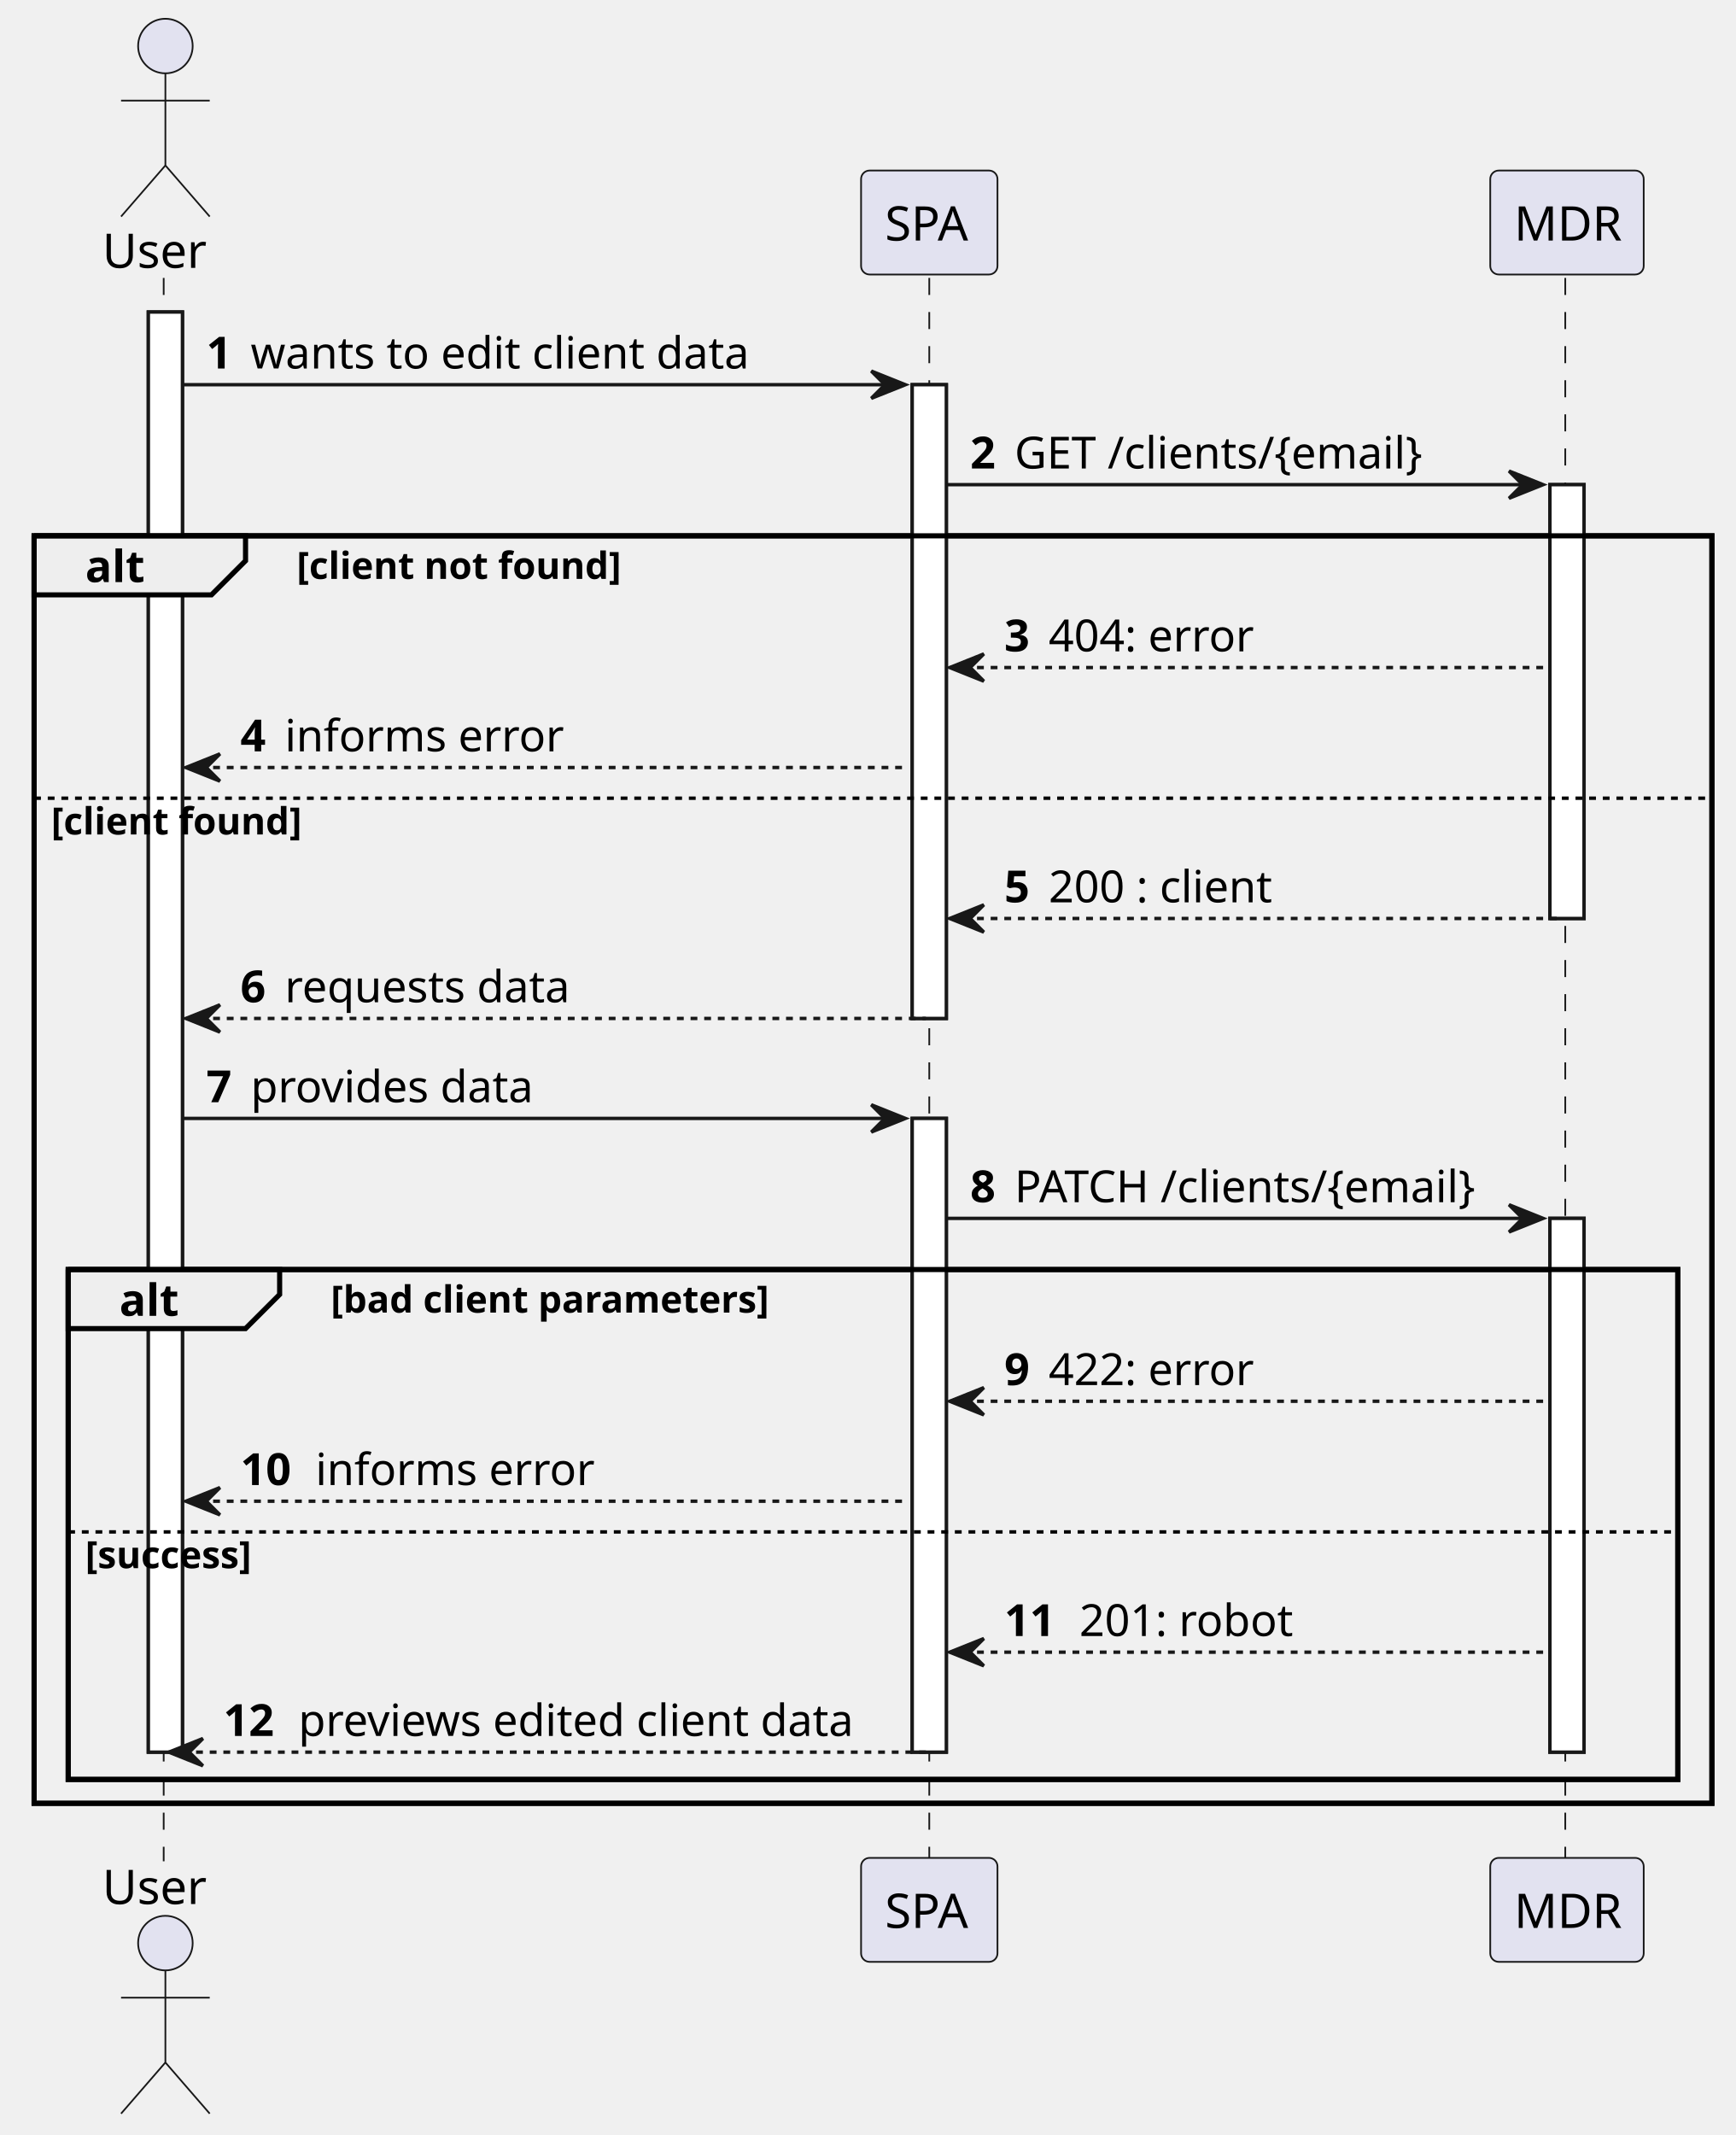
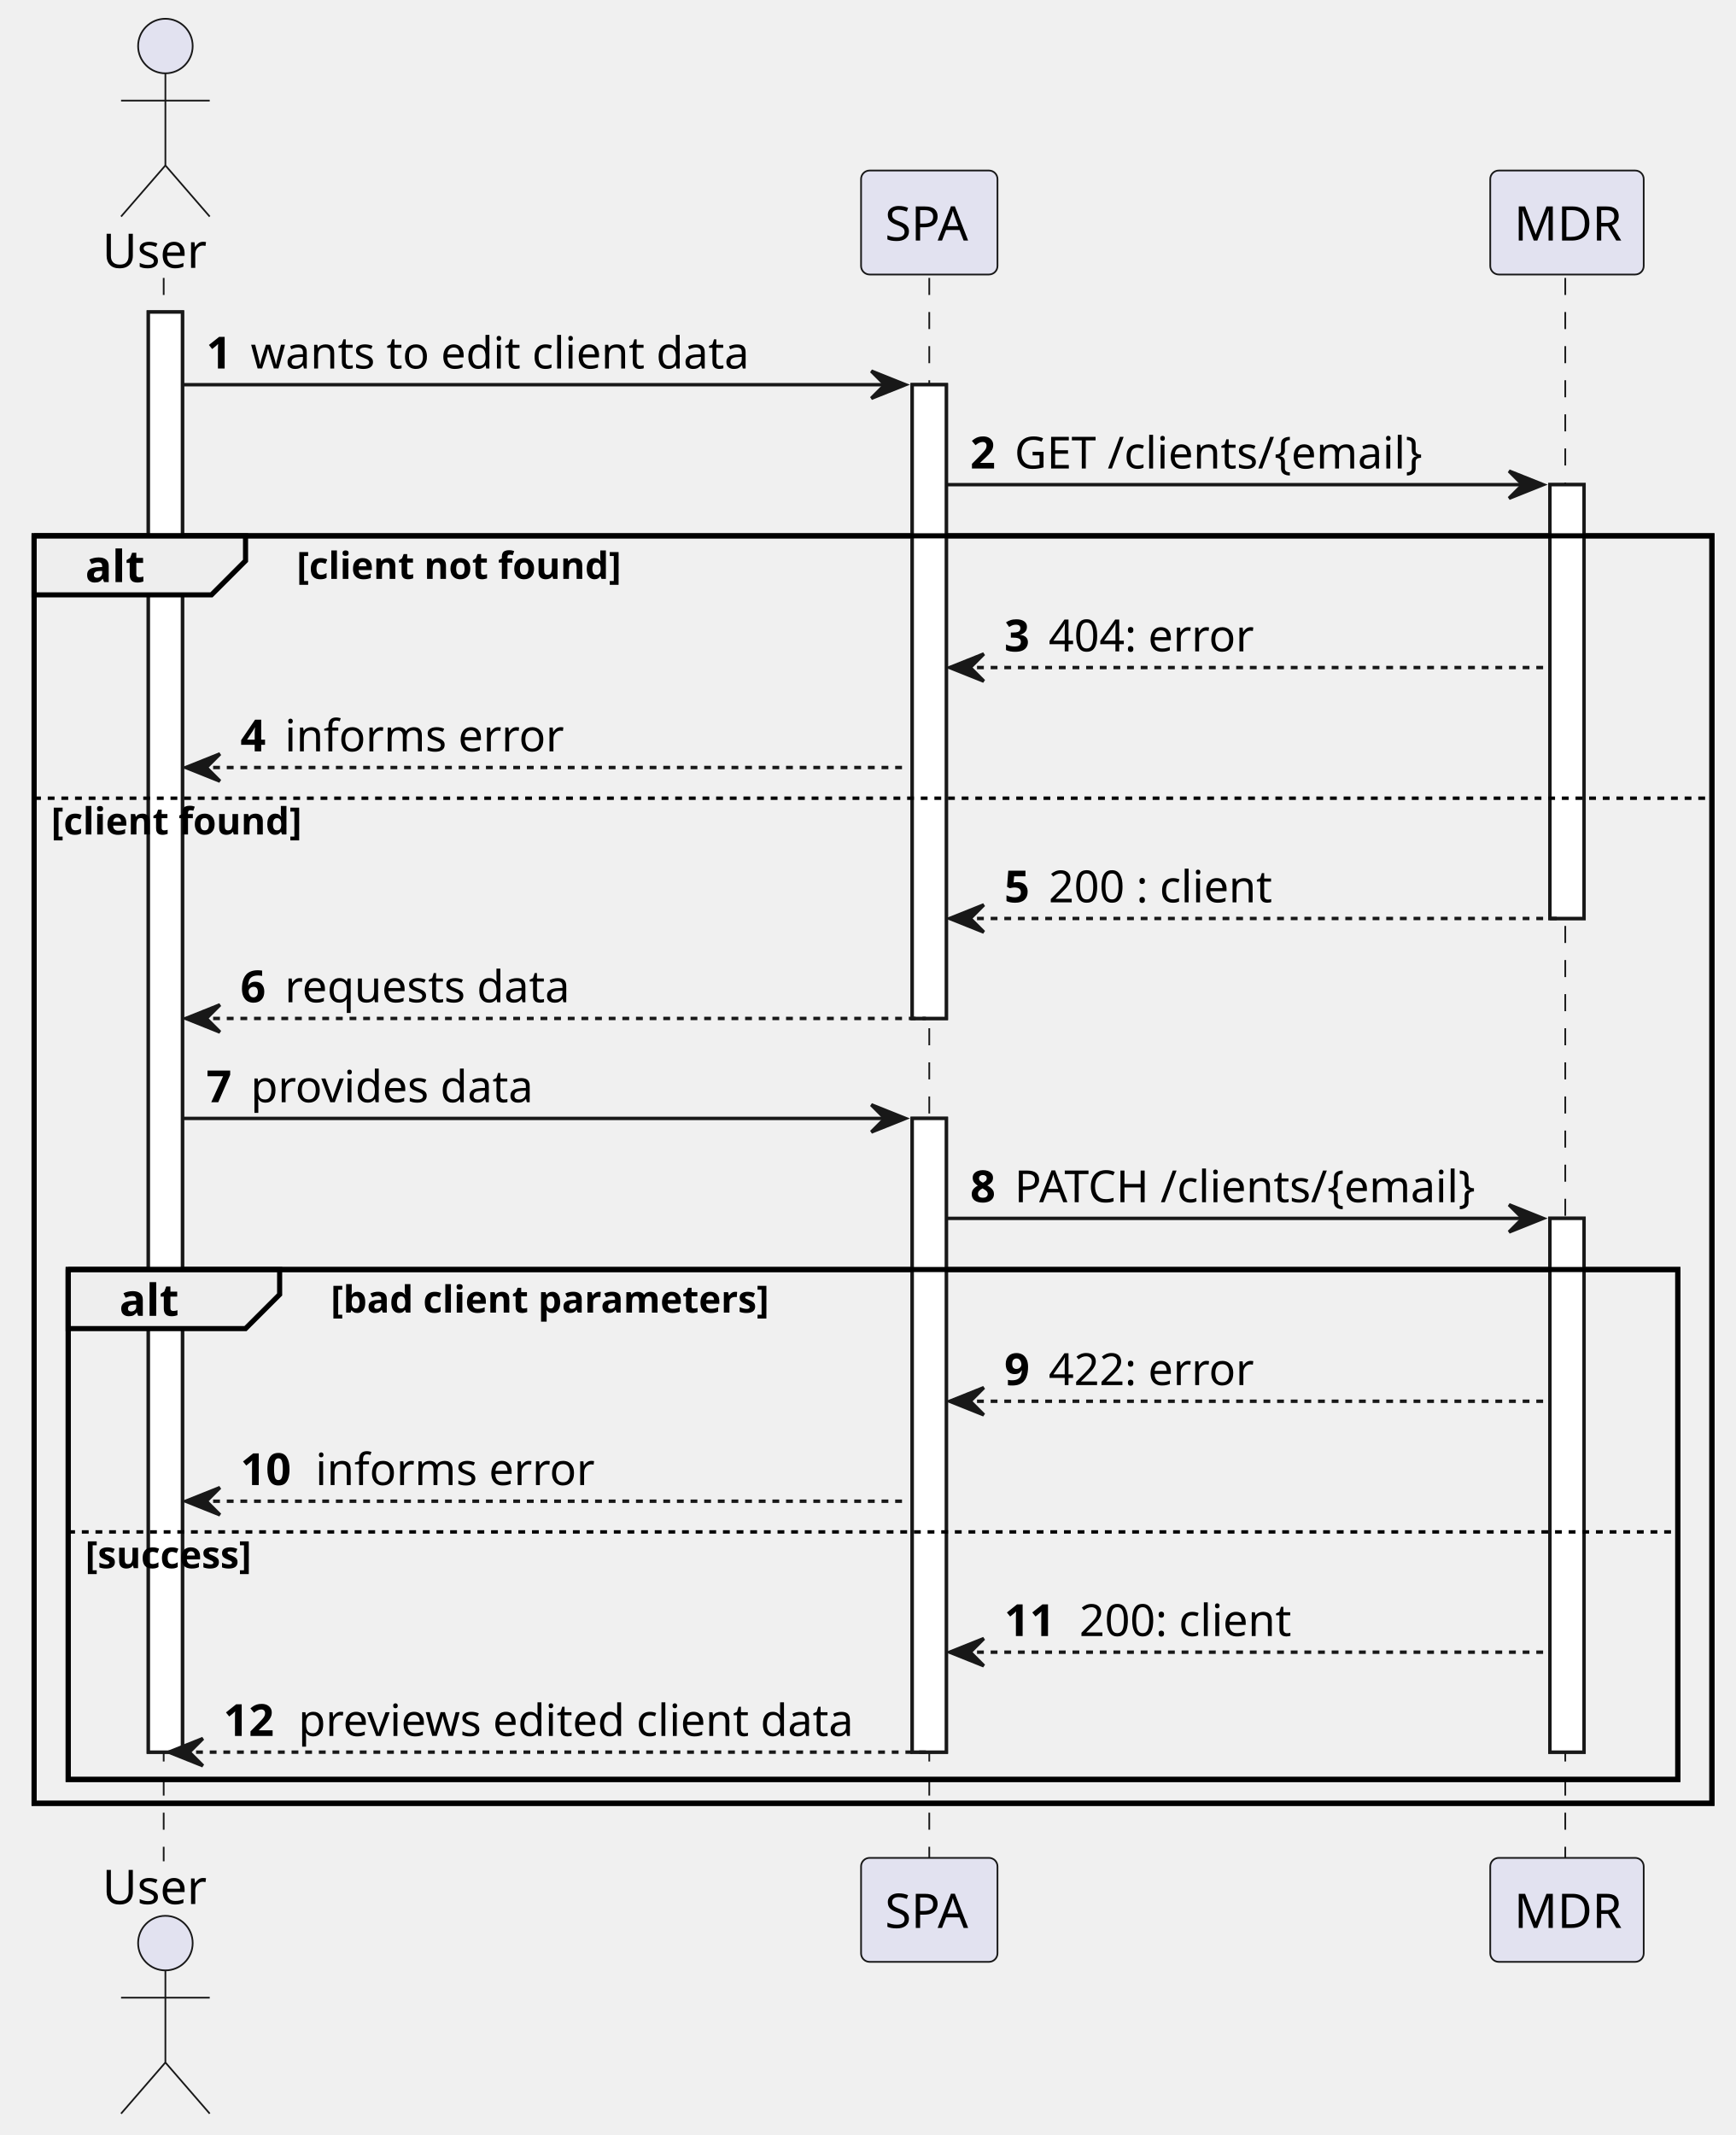
<svg xmlns="http://www.w3.org/2000/svg" contentStyleType="text/css" height="626px" preserveAspectRatio="none" style="width:509px;height:626px;background:#FFFFFF;" version="1.1" viewBox="0 0 509 626" width="509px" zoomAndPan="magnify">
  <defs />
  <g>
    <rect fill="#FFFFFF" height="422.258" style="stroke:#181818;stroke-width:1.0;" width="10" x="43.5" y="91.488" />
    <rect fill="#FFFFFF" height="185.818" style="stroke:#181818;stroke-width:1.0;" width="10" x="267.5" y="112.799" />
    <rect fill="#FFFFFF" height="185.818" style="stroke:#181818;stroke-width:1.0;" width="10" x="267.5" y="327.928" />
    <rect fill="#FFFFFF" height="127.197" style="stroke:#181818;stroke-width:1.0;" width="10" x="454.5" y="142.109" />
    <rect fill="#FFFFFF" height="156.508" style="stroke:#181818;stroke-width:1.0;" width="10" x="454.5" y="357.238" />
    <rect fill="none" height="371.637" style="stroke:#000000;stroke-width:1.5;" width="492" x="10" y="157.109" />
    <rect fill="none" height="149.508" style="stroke:#000000;stroke-width:1.5;" width="472" x="20" y="372.238" />
    <line style="stroke:#181818;stroke-width:0.5;stroke-dasharray:5.0,5.0;" x1="48" x2="48" y1="81.488" y2="545.746" />
    <line style="stroke:#181818;stroke-width:0.5;stroke-dasharray:5.0,5.0;" x1="272.5" x2="272.5" y1="81.488" y2="545.746" />
    <line style="stroke:#181818;stroke-width:0.5;stroke-dasharray:5.0,5.0;" x1="459" x2="459" y1="81.488" y2="545.746" />
    <text fill="#000000" font-family="sans-serif" font-size="14" lengthAdjust="spacing" textLength="31" x="30" y="78.535">User</text>
    <ellipse cx="48.5" cy="13.5" fill="#E2E2F0" rx="8" ry="8" style="stroke:#181818;stroke-width:0.5;" />
    <path d="M48.5,21.5 L48.5,48.5 M35.5,29.5 L61.5,29.5 M48.5,48.5 L35.5,63.5 M48.5,48.5 L61.5,63.5 " fill="none" style="stroke:#181818;stroke-width:0.5;" />
    <text fill="#000000" font-family="sans-serif" font-size="14" lengthAdjust="spacing" textLength="31" x="30" y="558.281">User</text>
    <ellipse cx="48.5" cy="569.734" fill="#E2E2F0" rx="8" ry="8" style="stroke:#181818;stroke-width:0.5;" />
    <path d="M48.5,577.734 L48.5,604.734 M35.5,585.734 L61.5,585.734 M48.5,604.734 L35.5,619.734 M48.5,604.734 L61.5,619.734 " fill="none" style="stroke:#181818;stroke-width:0.5;" />
    <rect fill="#E2E2F0" height="30.488" rx="2.5" ry="2.5" style="stroke:#181818;stroke-width:0.5;" width="40" x="252.5" y="50" />
    <text fill="#000000" font-family="sans-serif" font-size="14" lengthAdjust="spacing" textLength="26" x="259.5" y="70.535">SPA</text>
    <rect fill="#E2E2F0" height="30.488" rx="2.5" ry="2.5" style="stroke:#181818;stroke-width:0.5;" width="40" x="252.5" y="544.746" />
    <text fill="#000000" font-family="sans-serif" font-size="14" lengthAdjust="spacing" textLength="26" x="259.5" y="565.281">SPA</text>
    <rect fill="#E2E2F0" height="30.488" rx="2.5" ry="2.5" style="stroke:#181818;stroke-width:0.5;" width="45" x="437" y="50" />
    <text fill="#000000" font-family="sans-serif" font-size="14" lengthAdjust="spacing" textLength="31" x="444" y="70.535">MDR</text>
    <rect fill="#E2E2F0" height="30.488" rx="2.5" ry="2.5" style="stroke:#181818;stroke-width:0.5;" width="45" x="437" y="544.746" />
    <text fill="#000000" font-family="sans-serif" font-size="14" lengthAdjust="spacing" textLength="31" x="444" y="565.281">MDR</text>
    <rect fill="#FFFFFF" height="422.258" style="stroke:#181818;stroke-width:1.0;" width="10" x="43.5" y="91.488" />
    <rect fill="#FFFFFF" height="185.818" style="stroke:#181818;stroke-width:1.0;" width="10" x="267.5" y="112.799" />
    <rect fill="#FFFFFF" height="185.818" style="stroke:#181818;stroke-width:1.0;" width="10" x="267.5" y="327.928" />
    <rect fill="#FFFFFF" height="127.197" style="stroke:#181818;stroke-width:1.0;" width="10" x="454.5" y="142.109" />
    <rect fill="#FFFFFF" height="156.508" style="stroke:#181818;stroke-width:1.0;" width="10" x="454.5" y="357.238" />
    <polygon fill="#181818" points="255.5,108.799,265.5,112.799,255.5,116.799,259.5,112.799" style="stroke:#181818;stroke-width:1.0;" />
    <line style="stroke:#181818;stroke-width:1.0;" x1="53.5" x2="261.5" y1="112.799" y2="112.799" />
    <text fill="#000000" font-family="sans-serif" font-size="13" font-weight="bold" lengthAdjust="spacing" textLength="9" x="60.5" y="108.057">1</text>
    <text fill="#000000" font-family="sans-serif" font-size="13" lengthAdjust="spacing" textLength="152" x="73.5" y="108.057">wants to edit client data</text>
    <polygon fill="#181818" points="442.5,138.109,452.5,142.109,442.5,146.109,446.5,142.109" style="stroke:#181818;stroke-width:1.0;" />
    <line style="stroke:#181818;stroke-width:1.0;" x1="277.5" x2="448.5" y1="142.109" y2="142.109" />
    <text fill="#000000" font-family="sans-serif" font-size="13" font-weight="bold" lengthAdjust="spacing" textLength="9" x="284.5" y="137.367">2</text>
    <text fill="#000000" font-family="sans-serif" font-size="13" lengthAdjust="spacing" textLength="126" x="297.5" y="137.367">GET /clients/{email}</text>
    <path d="M10,157.109 L72,157.109 L72,164.42 L62,174.42 L10,174.42 L10,157.109 " fill="#EEEEEE" style="stroke:#000000;stroke-width:1.5;" />
    <rect fill="none" height="371.637" style="stroke:#000000;stroke-width:1.5;" width="492" x="10" y="157.109" />
    <text fill="#000000" font-family="sans-serif" font-size="13" font-weight="bold" lengthAdjust="spacing" textLength="17" x="25" y="170.678">alt</text>
    <text fill="#000000" font-family="sans-serif" font-size="11" font-weight="bold" lengthAdjust="spacing" textLength="98" x="87" y="169.744">[client not found]</text>
    <polygon fill="#181818" points="288.5,191.731,278.5,195.731,288.5,199.731,284.5,195.731" style="stroke:#181818;stroke-width:1.0;" />
    <line style="stroke:#181818;stroke-width:1.0;stroke-dasharray:2.0,2.0;" x1="282.5" x2="453.5" y1="195.731" y2="195.731" />
    <text fill="#000000" font-family="sans-serif" font-size="13" font-weight="bold" lengthAdjust="spacing" textLength="9" x="294.5" y="190.988">3</text>
    <text fill="#000000" font-family="sans-serif" font-size="13" lengthAdjust="spacing" textLength="62" x="307.5" y="190.988">404: error</text>
    <polygon fill="#181818" points="64.5,221.041,54.5,225.041,64.5,229.041,60.5,225.041" style="stroke:#181818;stroke-width:1.0;" />
    <line style="stroke:#181818;stroke-width:1.0;stroke-dasharray:2.0,2.0;" x1="58.5" x2="266.5" y1="225.041" y2="225.041" />
    <text fill="#000000" font-family="sans-serif" font-size="13" font-weight="bold" lengthAdjust="spacing" textLength="9" x="70.5" y="220.299">4</text>
    <text fill="#000000" font-family="sans-serif" font-size="13" lengthAdjust="spacing" textLength="83" x="83.5" y="220.299">informs error</text>
    <line style="stroke:#000000;stroke-width:1.0;stroke-dasharray:2.0,2.0;" x1="10" x2="502" y1="234.041" y2="234.041" />
    <text fill="#000000" font-family="sans-serif" font-size="11" font-weight="bold" lengthAdjust="spacing" textLength="76" x="15" y="244.676">[client found]</text>
    <polygon fill="#181818" points="288.5,265.307,278.5,269.307,288.5,273.307,284.5,269.307" style="stroke:#181818;stroke-width:1.0;" />
    <line style="stroke:#181818;stroke-width:1.0;stroke-dasharray:2.0,2.0;" x1="282.5" x2="458.5" y1="269.307" y2="269.307" />
    <text fill="#000000" font-family="sans-serif" font-size="13" font-weight="bold" lengthAdjust="spacing" textLength="9" x="294.5" y="264.565">5</text>
    <text fill="#000000" font-family="sans-serif" font-size="13" lengthAdjust="spacing" textLength="71" x="307.5" y="264.565">200 : client</text>
    <polygon fill="#181818" points="64.5,294.617,54.5,298.617,64.5,302.617,60.5,298.617" style="stroke:#181818;stroke-width:1.0;" />
    <line style="stroke:#181818;stroke-width:1.0;stroke-dasharray:2.0,2.0;" x1="58.5" x2="271.5" y1="298.617" y2="298.617" />
    <text fill="#000000" font-family="sans-serif" font-size="13" font-weight="bold" lengthAdjust="spacing" textLength="9" x="70.5" y="293.875">6</text>
    <text fill="#000000" font-family="sans-serif" font-size="13" lengthAdjust="spacing" textLength="85" x="83.5" y="293.875">requests data</text>
    <polygon fill="#181818" points="255.5,323.928,265.5,327.928,255.5,331.928,259.5,327.928" style="stroke:#181818;stroke-width:1.0;" />
    <line style="stroke:#181818;stroke-width:1.0;" x1="53.5" x2="261.5" y1="327.928" y2="327.928" />
    <text fill="#000000" font-family="sans-serif" font-size="13" font-weight="bold" lengthAdjust="spacing" textLength="9" x="60.5" y="323.185">7</text>
    <text fill="#000000" font-family="sans-serif" font-size="13" lengthAdjust="spacing" textLength="85" x="73.5" y="323.185">provides data</text>
    <polygon fill="#181818" points="442.5,353.238,452.5,357.238,442.5,361.238,446.5,357.238" style="stroke:#181818;stroke-width:1.0;" />
    <line style="stroke:#181818;stroke-width:1.0;" x1="277.5" x2="448.5" y1="357.238" y2="357.238" />
    <text fill="#000000" font-family="sans-serif" font-size="13" font-weight="bold" lengthAdjust="spacing" textLength="9" x="284.5" y="352.496">8</text>
    <text fill="#000000" font-family="sans-serif" font-size="13" lengthAdjust="spacing" textLength="145" x="297.5" y="352.496">PATCH /clients/{email}</text>
    <path d="M20,372.238 L82,372.238 L82,379.549 L72,389.549 L20,389.549 L20,372.238 " fill="#EEEEEE" style="stroke:#000000;stroke-width:1.5;" />
    <rect fill="none" height="149.508" style="stroke:#000000;stroke-width:1.5;" width="472" x="20" y="372.238" />
    <text fill="#000000" font-family="sans-serif" font-size="13" font-weight="bold" lengthAdjust="spacing" textLength="17" x="35" y="385.807">alt</text>
    <text fill="#000000" font-family="sans-serif" font-size="11" font-weight="bold" lengthAdjust="spacing" textLength="129" x="97" y="384.873">[bad client parameters]</text>
    <polygon fill="#181818" points="288.5,406.859,278.5,410.859,288.5,414.859,284.5,410.859" style="stroke:#181818;stroke-width:1.0;" />
    <line style="stroke:#181818;stroke-width:1.0;stroke-dasharray:2.0,2.0;" x1="282.5" x2="453.5" y1="410.859" y2="410.859" />
    <text fill="#000000" font-family="sans-serif" font-size="13" font-weight="bold" lengthAdjust="spacing" textLength="9" x="294.5" y="406.117">9</text>
    <text fill="#000000" font-family="sans-serif" font-size="13" lengthAdjust="spacing" textLength="62" x="307.5" y="406.117">422: error</text>
    <polygon fill="#181818" points="64.5,436.17,54.5,440.17,64.5,444.17,60.5,440.17" style="stroke:#181818;stroke-width:1.0;" />
    <line style="stroke:#181818;stroke-width:1.0;stroke-dasharray:2.0,2.0;" x1="58.5" x2="266.5" y1="440.17" y2="440.17" />
    <text fill="#000000" font-family="sans-serif" font-size="13" font-weight="bold" lengthAdjust="spacing" textLength="18" x="70.5" y="435.428">10</text>
    <text fill="#000000" font-family="sans-serif" font-size="13" lengthAdjust="spacing" textLength="83" x="92.5" y="435.428">informs error</text>
    <line style="stroke:#000000;stroke-width:1.0;stroke-dasharray:2.0,2.0;" x1="20" x2="492" y1="449.17" y2="449.17" />
    <text fill="#000000" font-family="sans-serif" font-size="11" font-weight="bold" lengthAdjust="spacing" textLength="51" x="25" y="459.805">[success]</text>
    <polygon fill="#181818" points="288.5,480.435,278.5,484.435,288.5,488.435,284.5,484.435" style="stroke:#181818;stroke-width:1.0;" />
    <line style="stroke:#181818;stroke-width:1.0;stroke-dasharray:2.0,2.0;" x1="282.5" x2="453.5" y1="484.435" y2="484.435" />
    <text fill="#000000" font-family="sans-serif" font-size="13" font-weight="bold" lengthAdjust="spacing" textLength="18" x="294.5" y="479.693">11</text>
-     <text fill="#000000" font-family="sans-serif" font-size="13" lengthAdjust="spacing" textLength="66" x="316.5" y="479.693">201: robot</text>
+     <text fill="#000000" font-family="sans-serif" font-size="13" lengthAdjust="spacing" textLength="67" x="316.5" y="479.693">200: client</text>
    <polygon fill="#181818" points="59.5,509.746,49.5,513.746,59.5,517.746,55.5,513.746" style="stroke:#181818;stroke-width:1.0;" />
    <line style="stroke:#181818;stroke-width:1.0;stroke-dasharray:2.0,2.0;" x1="53.5" x2="271.5" y1="513.746" y2="513.746" />
    <text fill="#000000" font-family="sans-serif" font-size="13" font-weight="bold" lengthAdjust="spacing" textLength="18" x="65.5" y="509.004">12</text>
    <text fill="#000000" font-family="sans-serif" font-size="13" lengthAdjust="spacing" textLength="168" x="87.5" y="509.004">previews edited client data</text>
  </g>
</svg>
